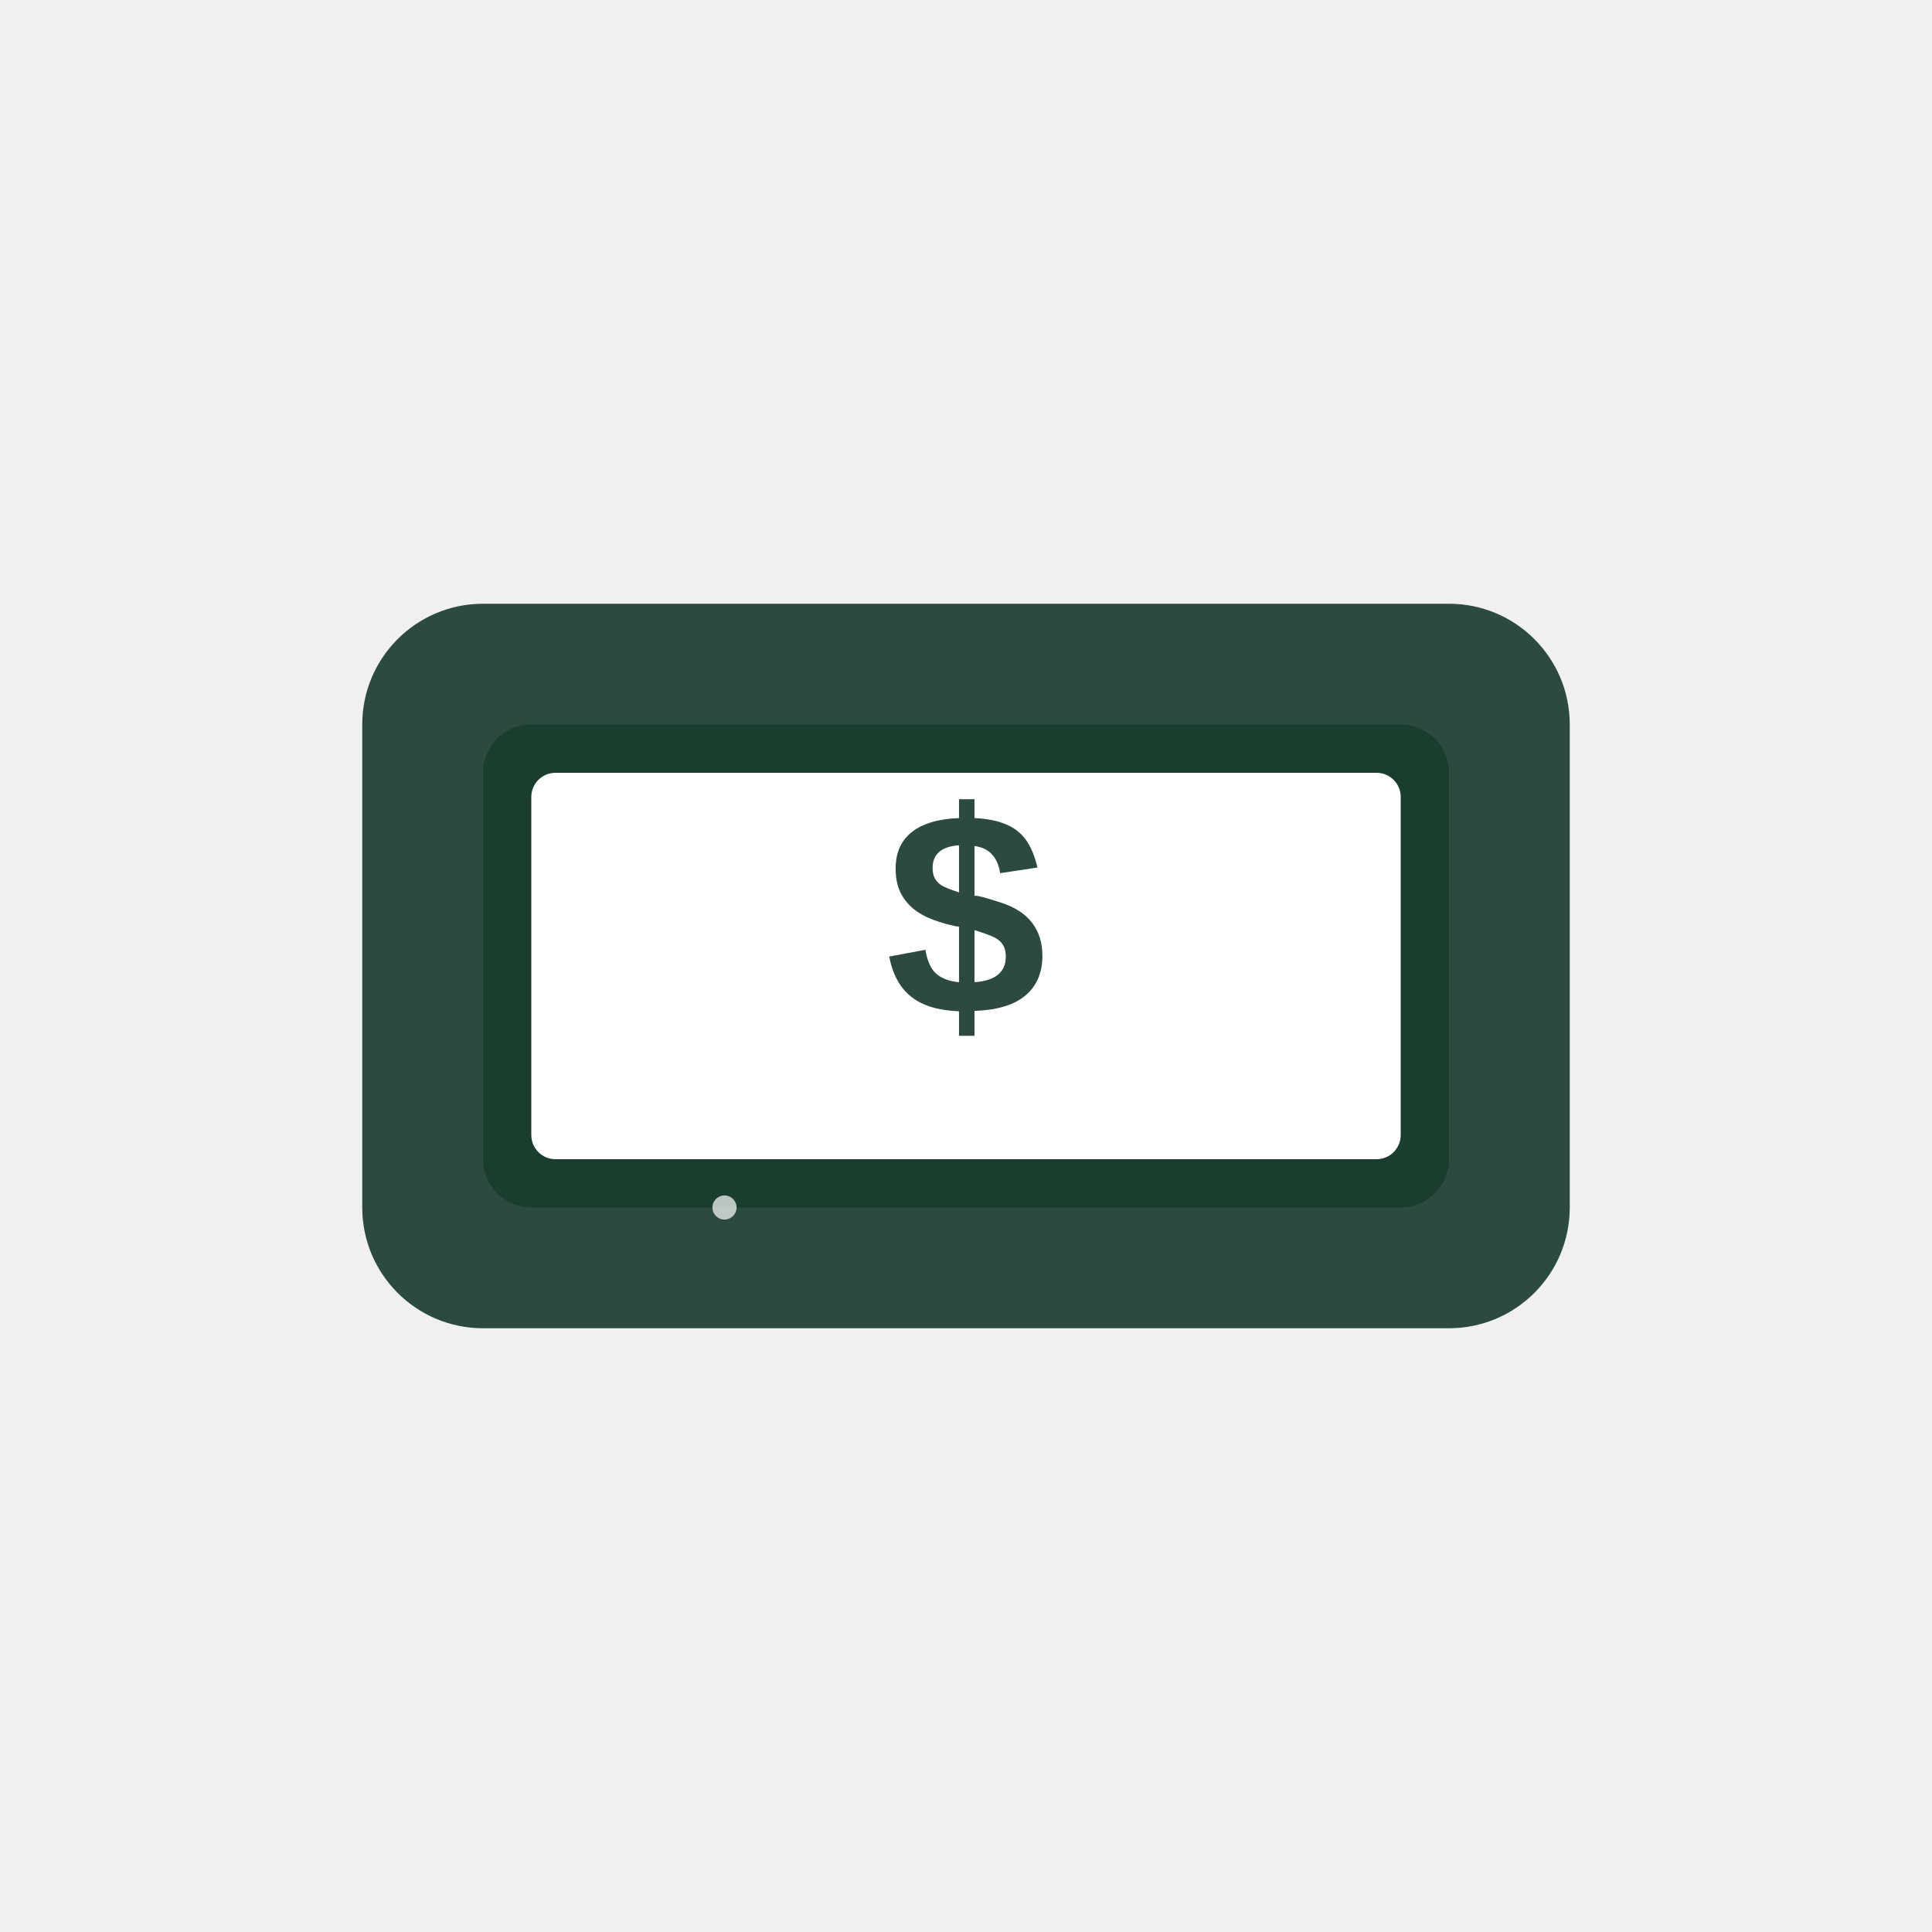
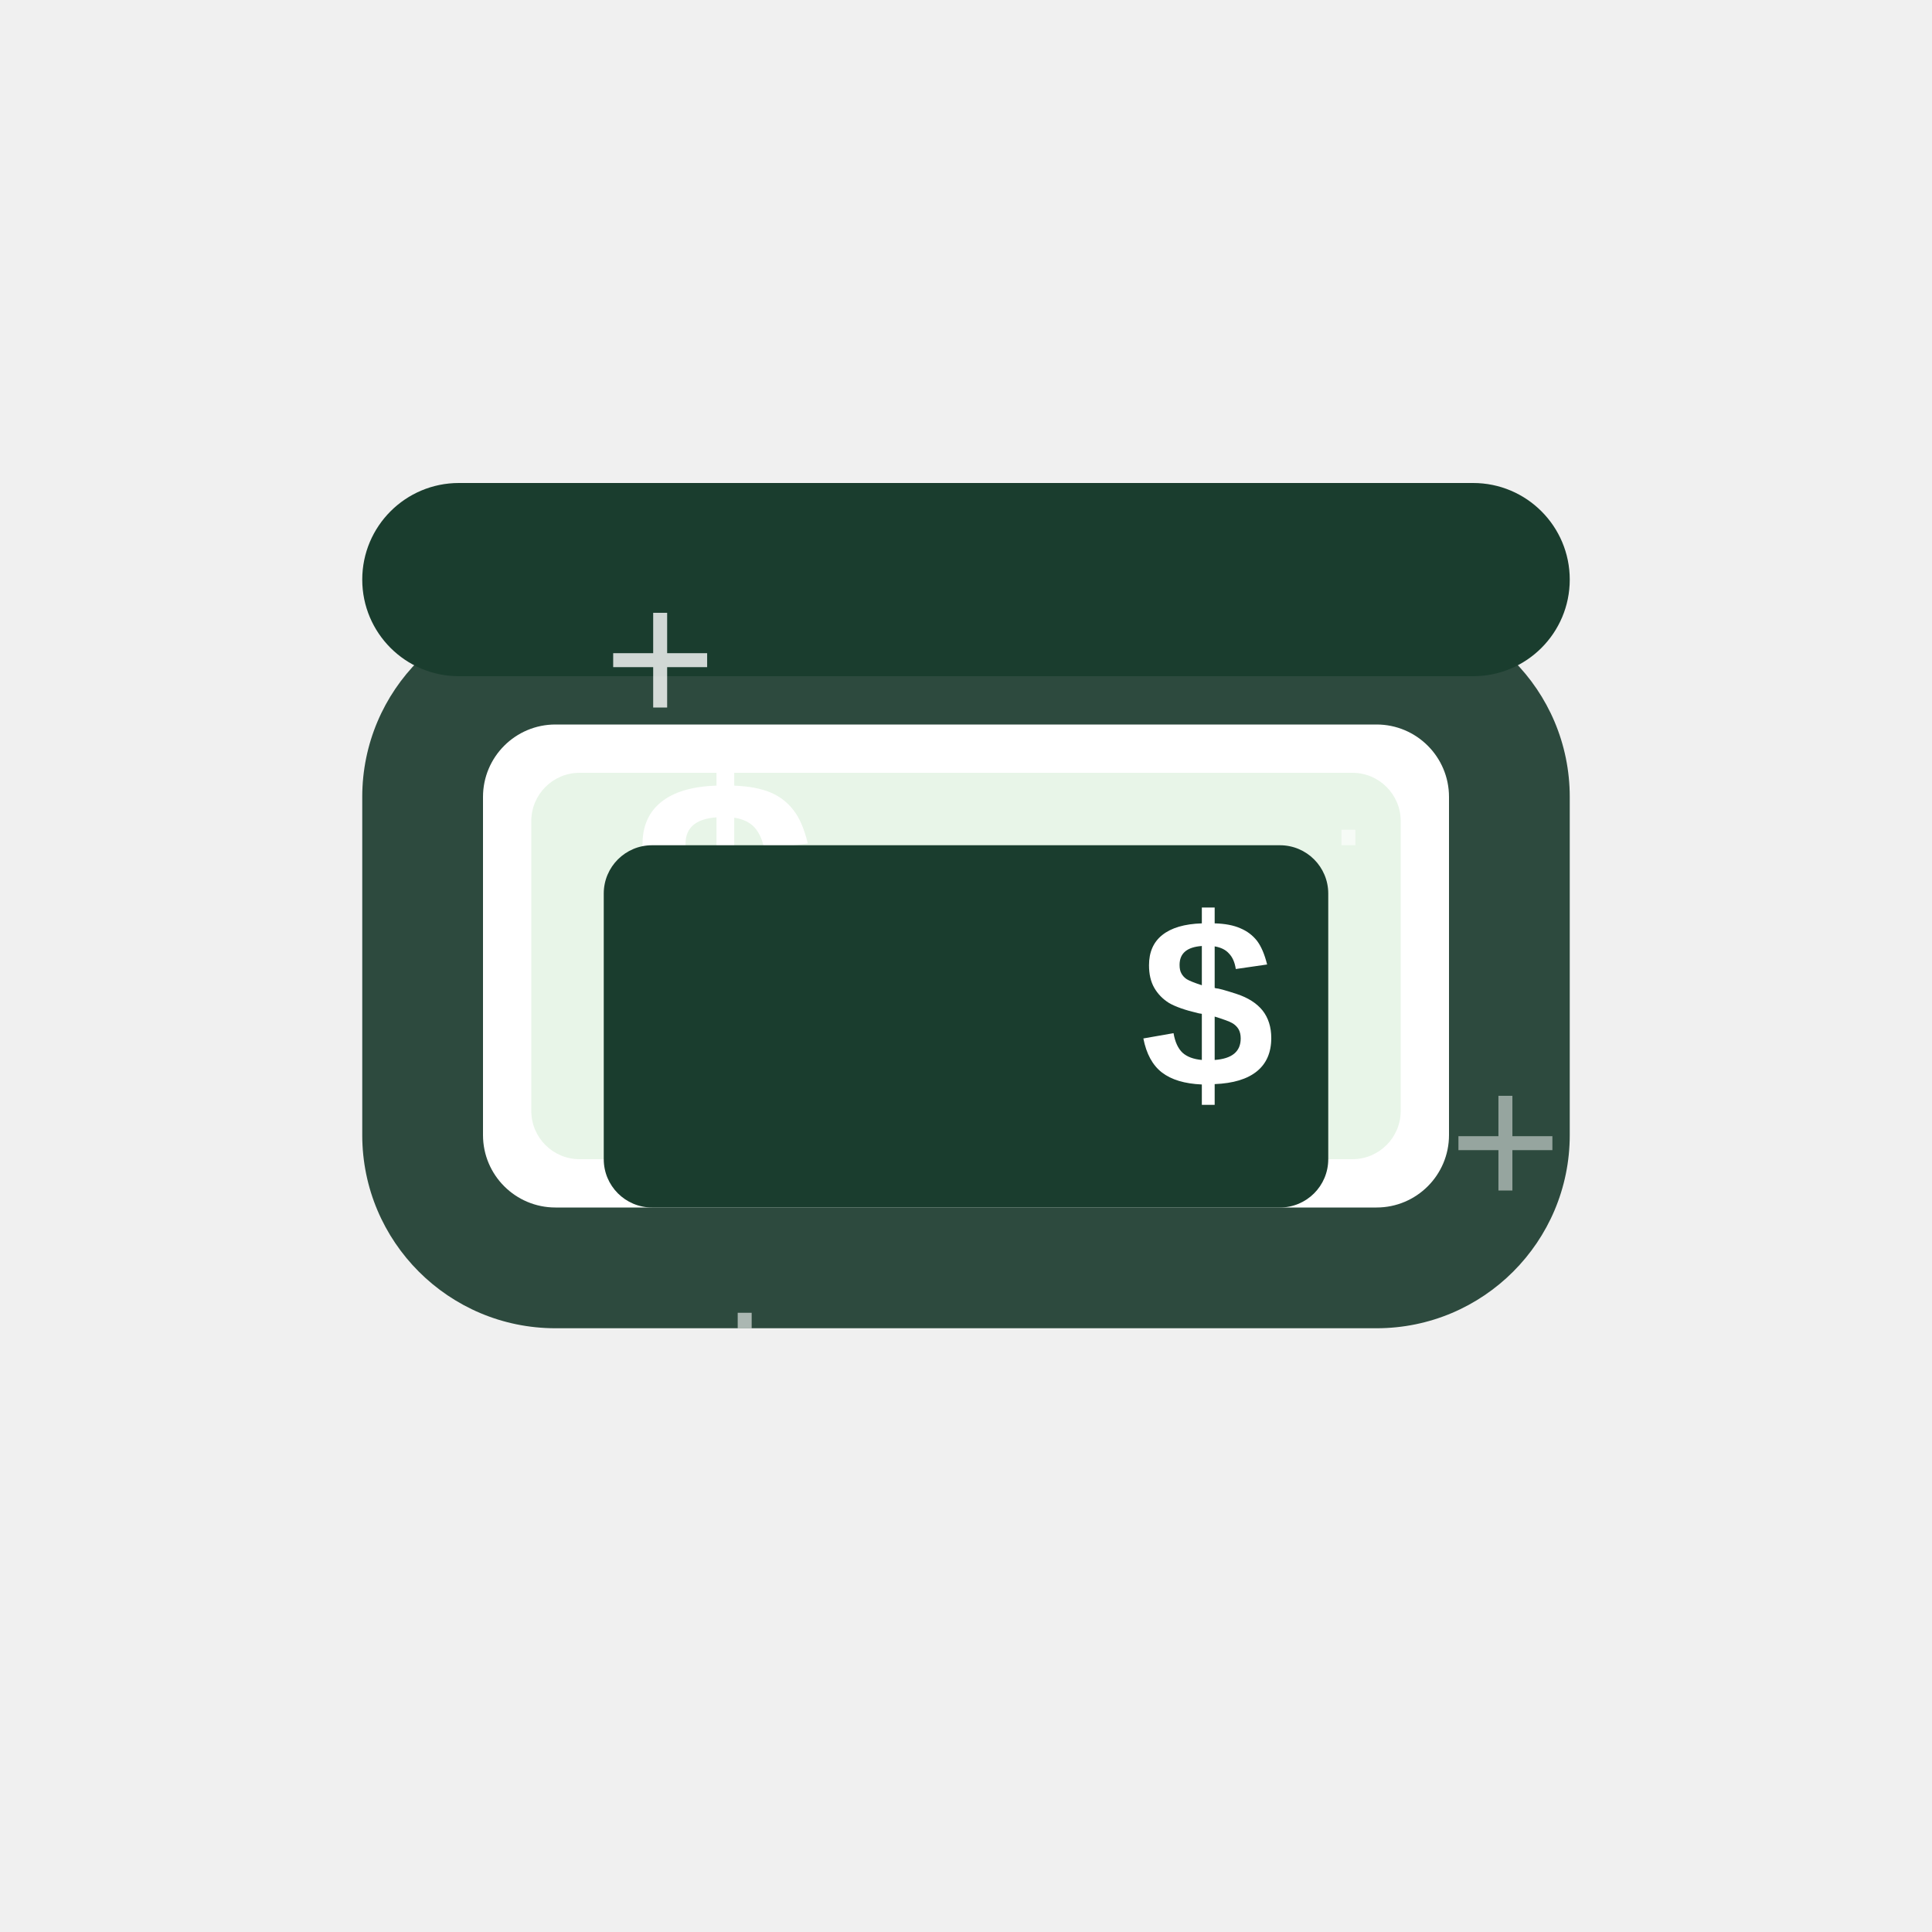
<svg xmlns="http://www.w3.org/2000/svg" width="80" height="80" viewBox="0 0 80 80" fill="none">
  <rect width="80" height="80" fill="transparent" />
-   <rect x="15" y="25" width="50" height="30" rx="5" fill="#2d4a3e" />
-   <rect x="20" y="30" width="40" height="20" rx="2" fill="#1a3d2e" />
-   <rect x="22" y="32" width="36" height="16" rx="1" fill="#ffffff" />
-   <text x="40" y="42" text-anchor="middle" fill="#2d4a3e" font-family="Arial, sans-serif" font-size="12" font-weight="bold">$</text>
-   <circle cx="25" cy="35" r="1" fill="#ffffff" opacity="0.8" />
-   <circle cx="55" cy="45" r="1" fill="#ffffff" opacity="0.6" />
-   <circle cx="30" cy="50" r="0.5" fill="#ffffff" opacity="0.7" />
+   <rect x="15" y="25" width="50" height="30" rx="8" fill="#2d4a3e" />
+   <rect x="15" y="20" width="50" height="8" rx="4" fill="#1a3d2e" />
+   <rect x="20" y="30" width="40" height="20" rx="3" fill="#ffffff" />
+   <rect x="22" y="32" width="36" height="16" rx="2" fill="#e8f5e8" />
+   <text x="30" y="42" text-anchor="middle" fill="#ffffff" font-family="Arial, sans-serif" font-size="14" font-weight="bold">$</text>
+   <rect x="25" y="35" width="30" height="15" rx="2" fill="#1a3d2e" />
+   <text x="50" y="45" text-anchor="middle" fill="#ffffff" font-family="Arial, sans-serif" font-size="10" font-weight="bold">$</text>
+   <text x="25" y="30" fill="#ffffff" font-family="Arial, sans-serif" font-size="8" opacity="0.8">+</text>
+   <text x="55" y="35" fill="#ffffff" font-family="Arial, sans-serif" font-size="6" opacity="0.6">.</text>
+   <text x="20" y="45" fill="#ffffff" font-family="Arial, sans-serif" font-size="6" opacity="0.7">.</text>
+   <text x="60" y="50" fill="#ffffff" font-family="Arial, sans-serif" font-size="8" opacity="0.5">+</text>
+   <text x="30" y="55" fill="#ffffff" font-family="Arial, sans-serif" font-size="6" opacity="0.6">.</text>
</svg>
